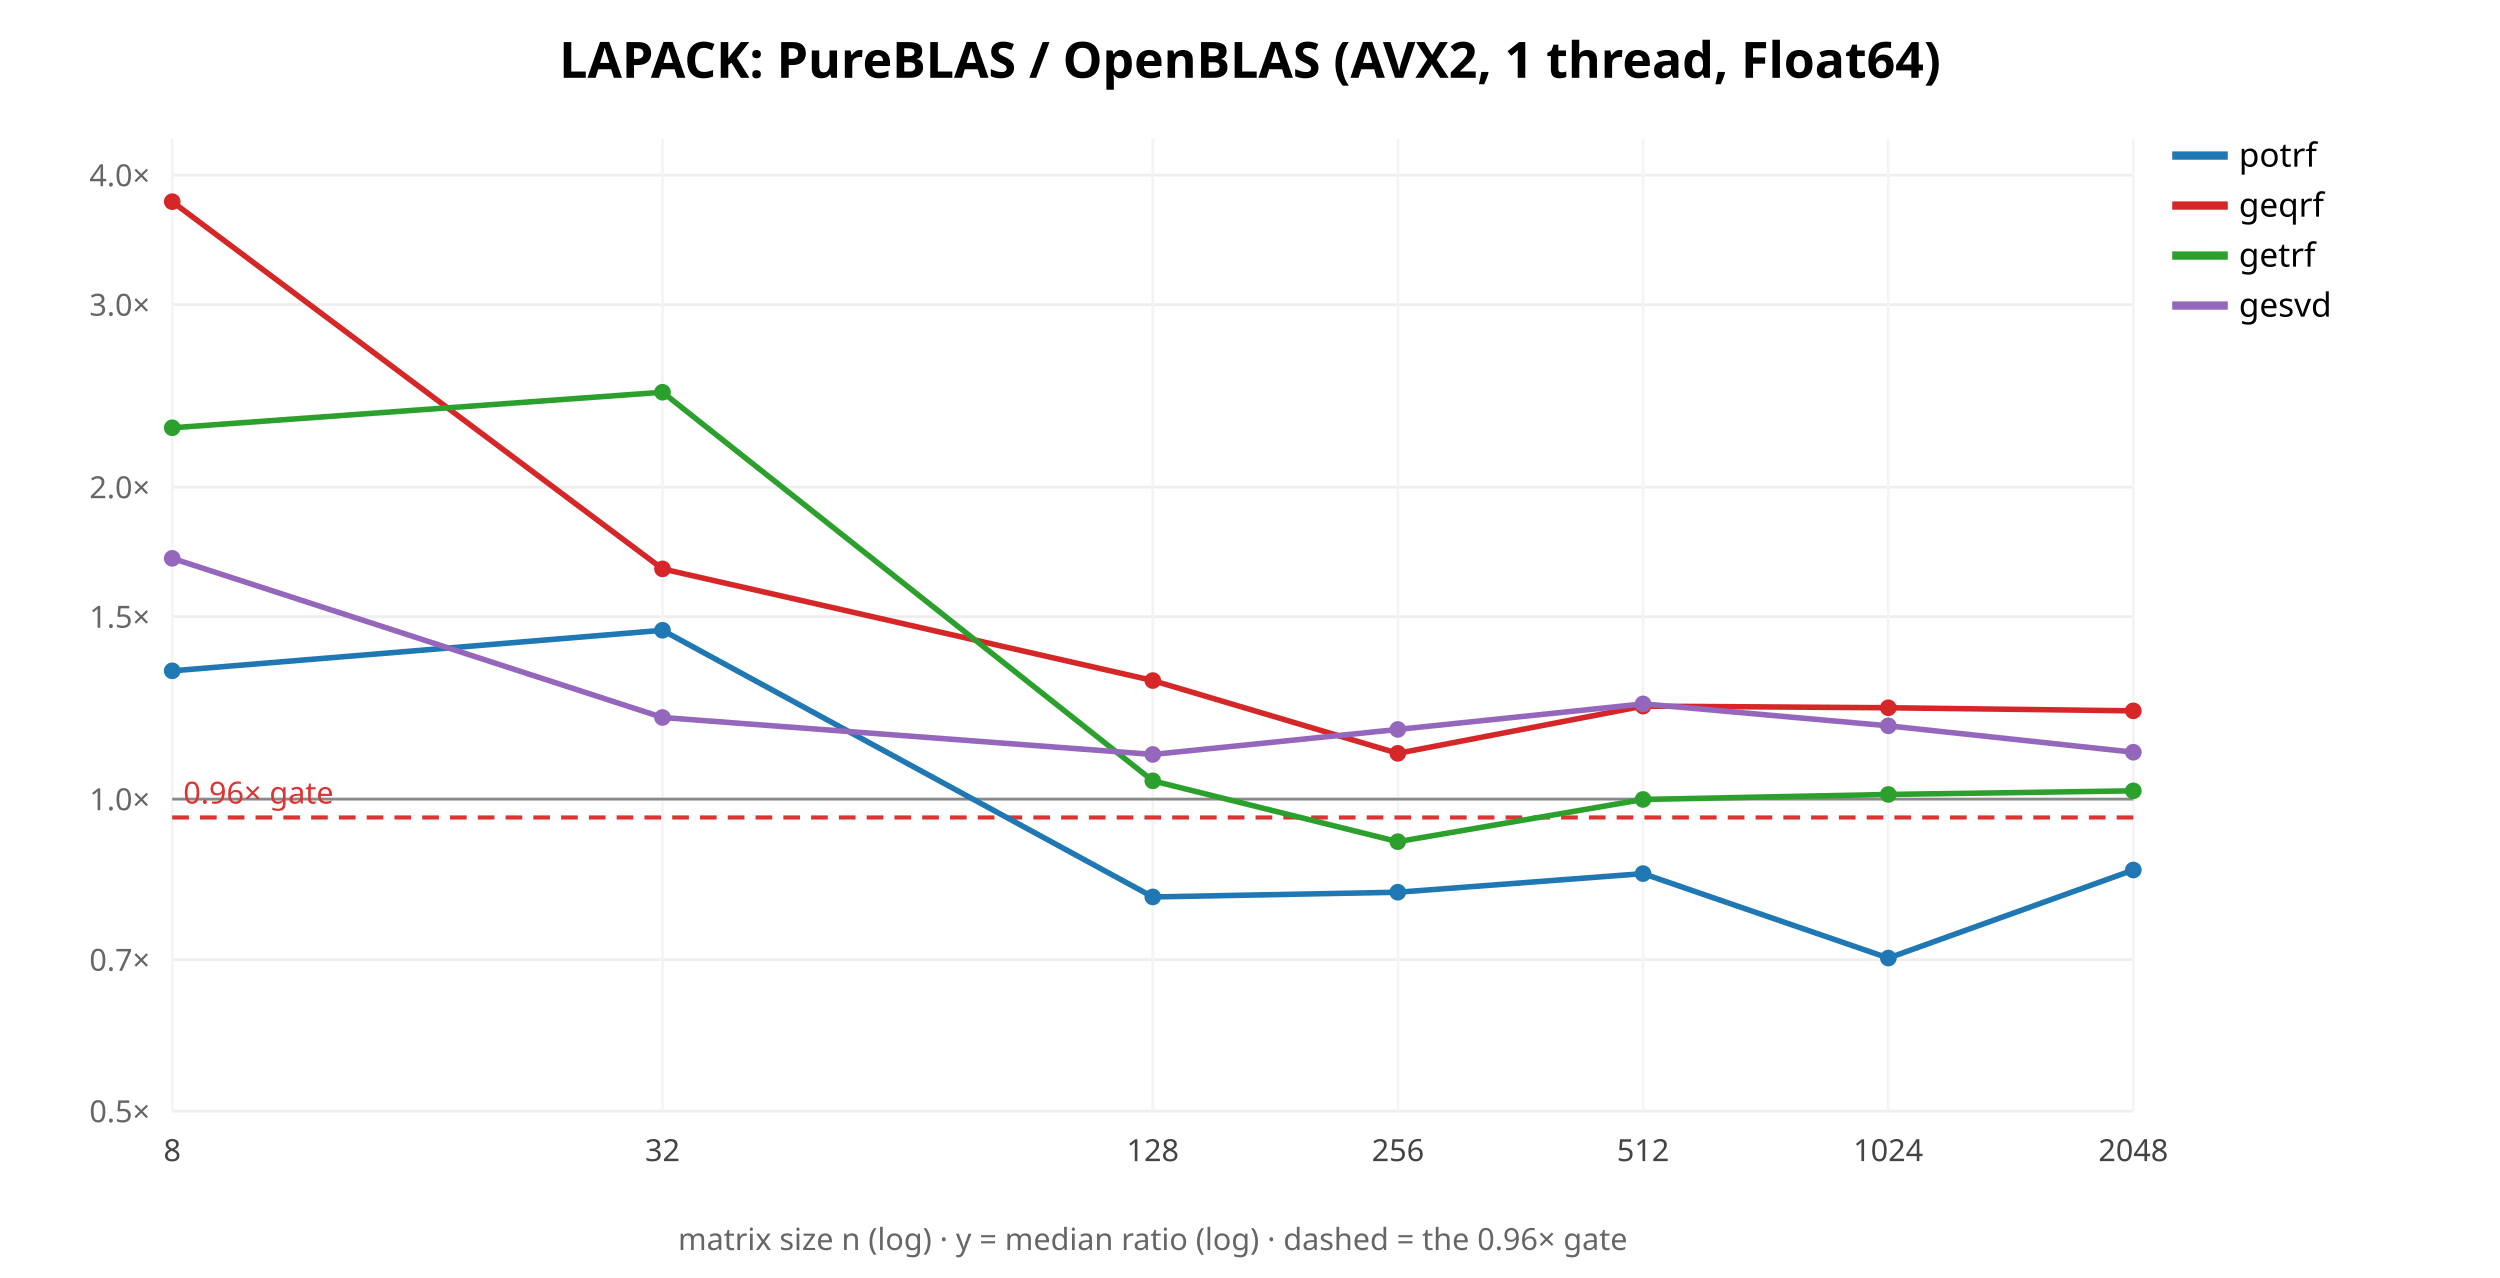
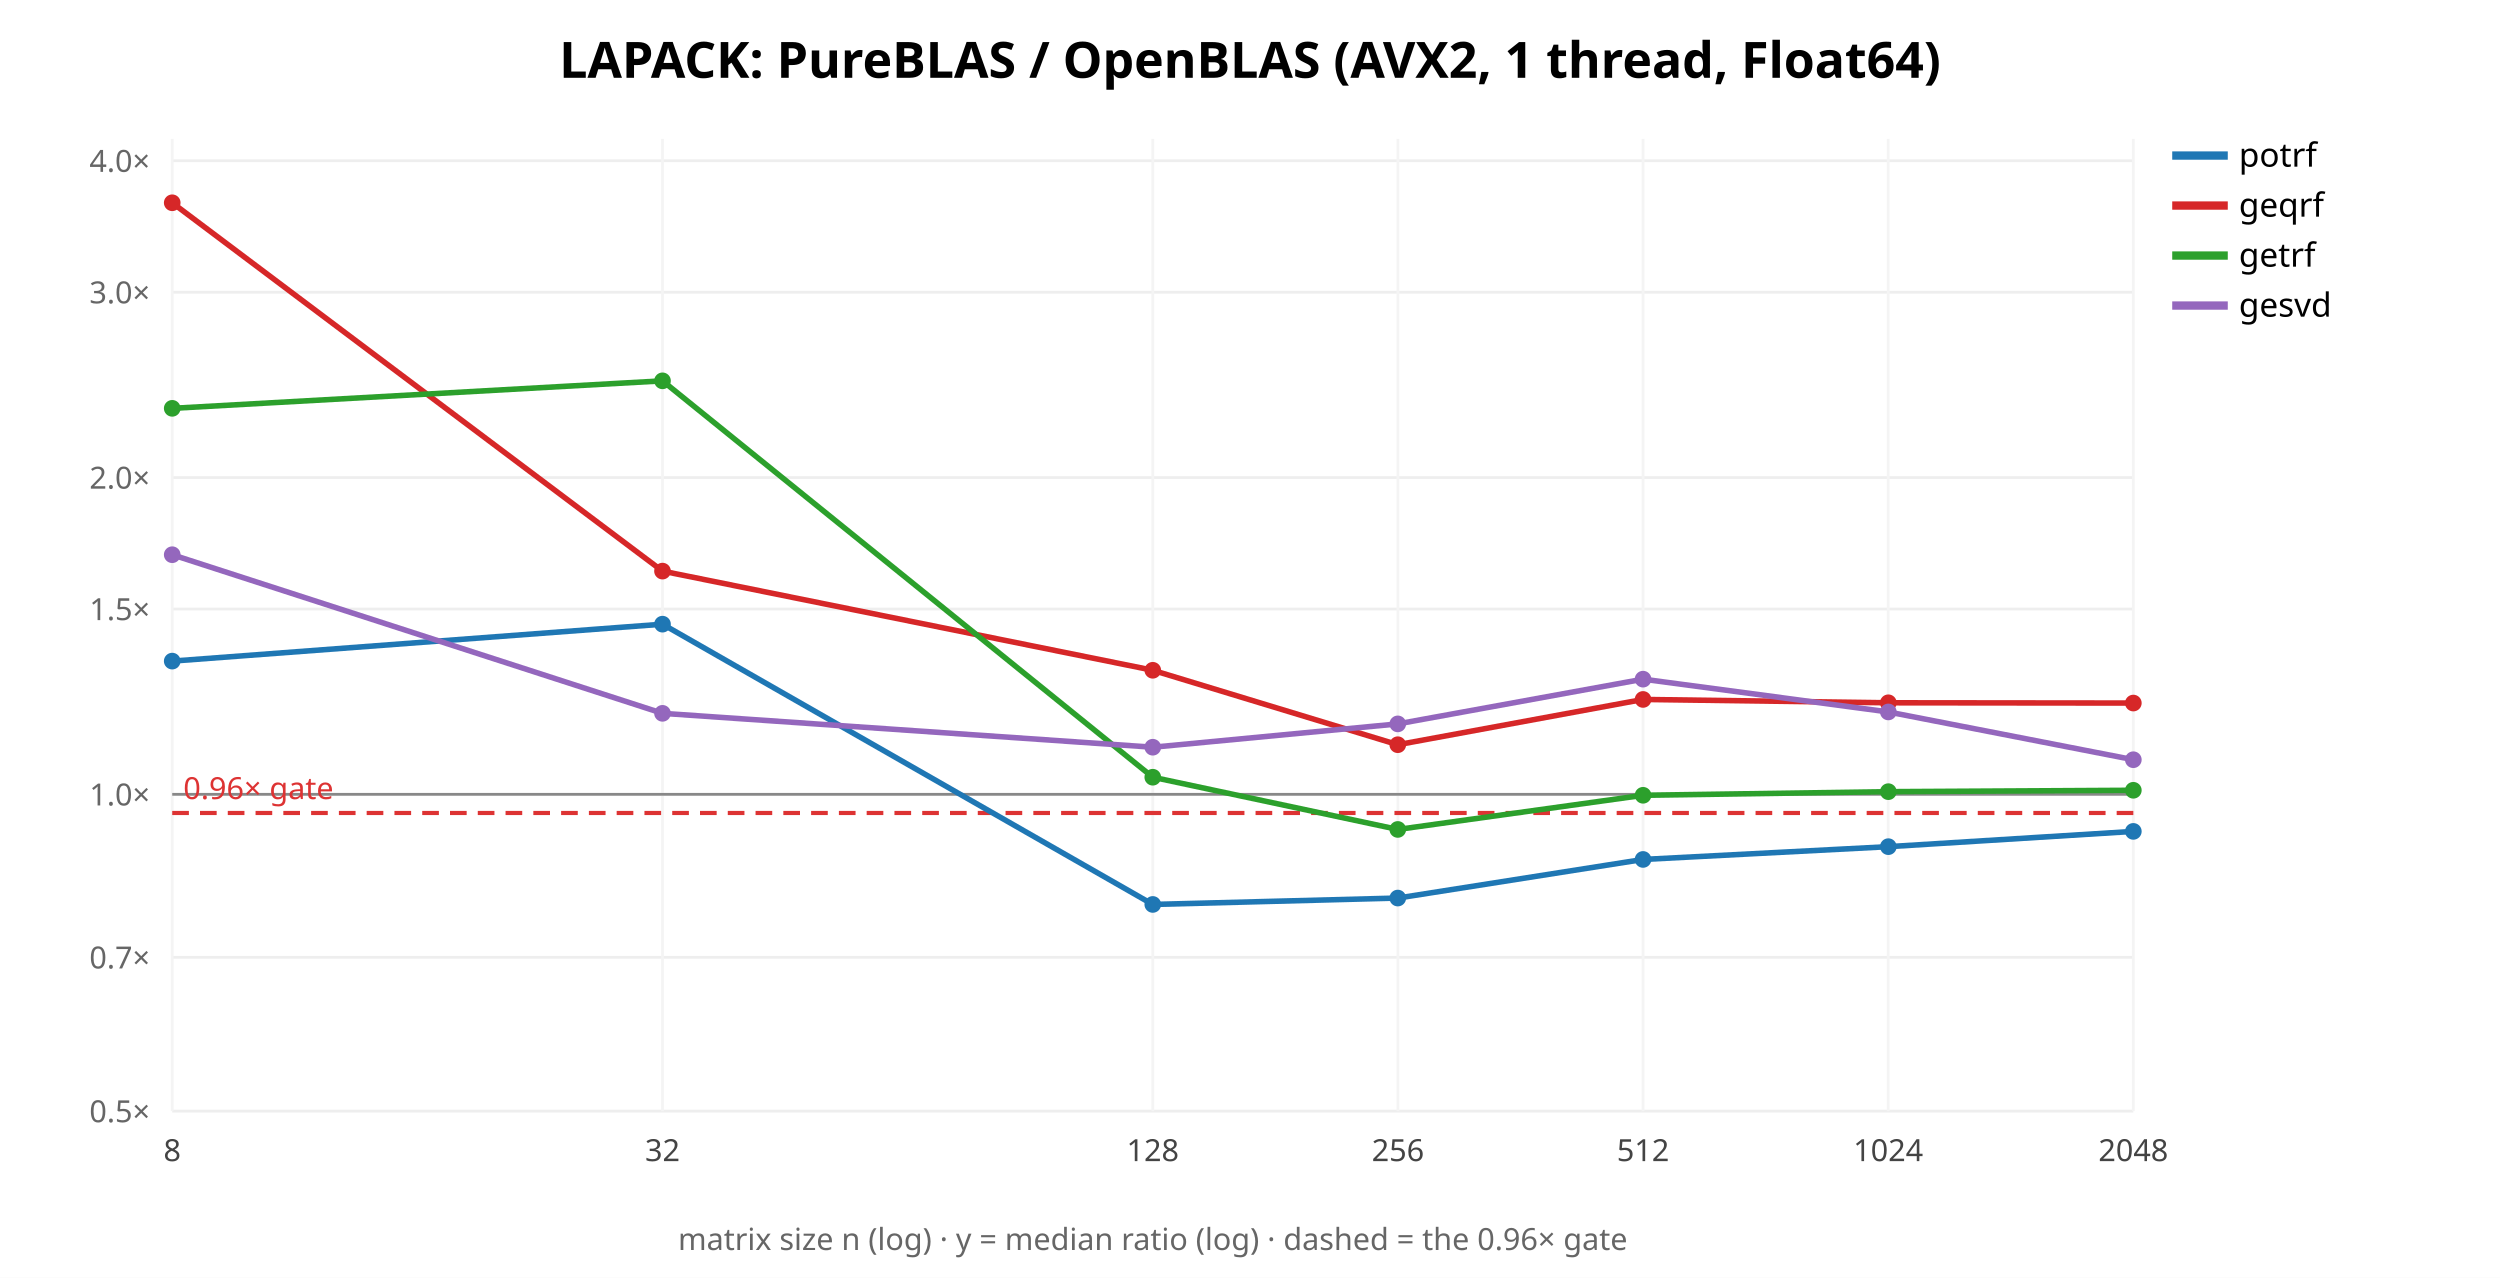
<svg xmlns="http://www.w3.org/2000/svg" width="900" height="460" font-family="sans-serif">
  <rect width="900" height="460" fill="white" />
  <text x="450.0" y="28" text-anchor="middle" font-size="18" font-weight="bold">LAPACK: PureBLAS / OpenBLAS (AVX2, 1 thread, Float64)</text>
  <line x1="62" y1="400.0" x2="768" y2="400.0" stroke="#eee" />
  <text x="54" y="404.0" text-anchor="end" font-size="11" fill="#666">0.5×</text>
-   <line x1="62" y1="345.477" x2="768" y2="345.477" stroke="#eee" />
-   <text x="54" y="349.477" text-anchor="end" font-size="11" fill="#666">0.7×</text>
-   <line x1="62" y1="287.68" x2="768" y2="287.68" stroke="#eee" />
-   <text x="54" y="291.68" text-anchor="end" font-size="11" fill="#666">1.0×</text>
-   <line x1="62" y1="221.977" x2="768" y2="221.977" stroke="#eee" />
-   <text x="54" y="225.977" text-anchor="end" font-size="11" fill="#666">1.5×</text>
-   <line x1="62" y1="175.36" x2="768" y2="175.36" stroke="#eee" />
-   <text x="54" y="179.36" text-anchor="end" font-size="11" fill="#666">2.0×</text>
-   <line x1="62" y1="109.657" x2="768" y2="109.657" stroke="#eee" />
-   <text x="54" y="113.657" text-anchor="end" font-size="11" fill="#666">3.0×</text>
-   <line x1="62" y1="63.04" x2="768" y2="63.04" stroke="#eee" />
-   <text x="54" y="67.04" text-anchor="end" font-size="11" fill="#666">4.0×</text>
+   <line x1="62" y1="344.641" x2="768" y2="344.641" stroke="#eee" />
+   <text x="54" y="348.641" text-anchor="end" font-size="11" fill="#666">0.7×</text>
+   <line x1="62" y1="285.957" x2="768" y2="285.957" stroke="#eee" />
+   <text x="54" y="289.957" text-anchor="end" font-size="11" fill="#666">1.0×</text>
+   <line x1="62" y1="219.247" x2="768" y2="219.247" stroke="#eee" />
+   <text x="54" y="223.247" text-anchor="end" font-size="11" fill="#666">1.5×</text>
+   <line x1="62" y1="171.915" x2="768" y2="171.915" stroke="#eee" />
+   <text x="54" y="175.915" text-anchor="end" font-size="11" fill="#666">2.0×</text>
+   <line x1="62" y1="105.204" x2="768" y2="105.204" stroke="#eee" />
+   <text x="54" y="109.204" text-anchor="end" font-size="11" fill="#666">3.0×</text>
+   <line x1="62" y1="57.872" x2="768" y2="57.872" stroke="#eee" />
+   <text x="54" y="61.872" text-anchor="end" font-size="11" fill="#666">4.0×</text>
  <line x1="62.0" y1="50" x2="62.0" y2="400" stroke="#f4f4f4" />
  <text x="62.0" y="418" text-anchor="middle" font-size="11" fill="#444">8</text>
  <line x1="238.5" y1="50" x2="238.5" y2="400" stroke="#f4f4f4" />
  <text x="238.5" y="418" text-anchor="middle" font-size="11" fill="#444">32</text>
  <line x1="415.0" y1="50" x2="415.0" y2="400" stroke="#f4f4f4" />
  <text x="415.0" y="418" text-anchor="middle" font-size="11" fill="#444">128</text>
  <line x1="503.25" y1="50" x2="503.25" y2="400" stroke="#f4f4f4" />
  <text x="503.25" y="418" text-anchor="middle" font-size="11" fill="#444">256</text>
  <line x1="591.5" y1="50" x2="591.5" y2="400" stroke="#f4f4f4" />
  <text x="591.5" y="418" text-anchor="middle" font-size="11" fill="#444">512</text>
  <line x1="679.75" y1="50" x2="679.75" y2="400" stroke="#f4f4f4" />
  <text x="679.75" y="418" text-anchor="middle" font-size="11" fill="#444">1024</text>
  <line x1="768.0" y1="50" x2="768.0" y2="400" stroke="#f4f4f4" />
  <text x="768.0" y="418" text-anchor="middle" font-size="11" fill="#444">2048</text>
-   <line x1="62" y1="287.68" x2="768" y2="287.68" stroke="#888" />
-   <line x1="62" y1="294.295" x2="768" y2="294.295" stroke="#d33" stroke-width="1.5" stroke-dasharray="6 4" />
-   <text x="66" y="289.295" font-size="11" fill="#d33">0.96× gate</text>
-   <polyline points="62.0,241.5 238.5,226.9 415.0,322.9 503.2,321.2 591.5,314.5 679.8,344.9 768.0,313.2" fill="none" stroke="#1f77b4" stroke-width="2" />
-   <circle cx="62.0" cy="241.5" r="3" fill="#1f77b4" />
-   <circle cx="238.5" cy="226.9" r="3" fill="#1f77b4" />
-   <circle cx="415.0" cy="322.9" r="3" fill="#1f77b4" />
-   <circle cx="503.2" cy="321.2" r="3" fill="#1f77b4" />
-   <circle cx="591.5" cy="314.5" r="3" fill="#1f77b4" />
-   <circle cx="679.8" cy="344.9" r="3" fill="#1f77b4" />
-   <circle cx="768.0" cy="313.2" r="3" fill="#1f77b4" />
+   <line x1="62" y1="285.957" x2="768" y2="285.957" stroke="#888" />
+   <line x1="62" y1="292.674" x2="768" y2="292.674" stroke="#d33" stroke-width="1.5" stroke-dasharray="6 4" />
+   <text x="66" y="287.674" font-size="11" fill="#d33">0.96× gate</text>
+   <polyline points="62.0,238.0 238.5,224.7 415.0,325.6 503.2,323.3 591.5,309.4 679.8,304.8 768.0,299.3" fill="none" stroke="#1f77b4" stroke-width="2" />
+   <circle cx="62.0" cy="238.0" r="3" fill="#1f77b4" />
+   <circle cx="238.5" cy="224.7" r="3" fill="#1f77b4" />
+   <circle cx="415.0" cy="325.6" r="3" fill="#1f77b4" />
+   <circle cx="503.2" cy="323.3" r="3" fill="#1f77b4" />
+   <circle cx="591.5" cy="309.4" r="3" fill="#1f77b4" />
+   <circle cx="679.8" cy="304.8" r="3" fill="#1f77b4" />
+   <circle cx="768.0" cy="299.3" r="3" fill="#1f77b4" />
  <line x1="782" y1="56" x2="802" y2="56" stroke="#1f77b4" stroke-width="3" />
  <text x="806" y="60" font-size="12">potrf</text>
-   <polyline points="62.0,72.6 238.5,204.8 415.0,245.0 503.2,271.2 591.5,254.2 679.8,254.8 768.0,255.9" fill="none" stroke="#d62728" stroke-width="2" />
-   <circle cx="62.0" cy="72.6" r="3" fill="#d62728" />
-   <circle cx="238.5" cy="204.8" r="3" fill="#d62728" />
-   <circle cx="415.0" cy="245.0" r="3" fill="#d62728" />
-   <circle cx="503.2" cy="271.2" r="3" fill="#d62728" />
-   <circle cx="591.5" cy="254.2" r="3" fill="#d62728" />
-   <circle cx="679.8" cy="254.8" r="3" fill="#d62728" />
-   <circle cx="768.0" cy="255.9" r="3" fill="#d62728" />
+   <polyline points="62.0,73.0 238.5,205.6 415.0,241.3 503.2,268.1 591.5,251.8 679.8,253.0 768.0,253.1" fill="none" stroke="#d62728" stroke-width="2" />
+   <circle cx="62.0" cy="73.0" r="3" fill="#d62728" />
+   <circle cx="238.5" cy="205.6" r="3" fill="#d62728" />
+   <circle cx="415.0" cy="241.3" r="3" fill="#d62728" />
+   <circle cx="503.2" cy="268.1" r="3" fill="#d62728" />
+   <circle cx="591.5" cy="251.8" r="3" fill="#d62728" />
+   <circle cx="679.8" cy="253.0" r="3" fill="#d62728" />
+   <circle cx="768.0" cy="253.1" r="3" fill="#d62728" />
  <line x1="782" y1="74" x2="802" y2="74" stroke="#d62728" stroke-width="3" />
  <text x="806" y="78" font-size="12">geqrf</text>
-   <polyline points="62.0,154.0 238.5,141.2 415.0,281.1 503.2,303.0 591.5,287.8 679.8,286.0 768.0,284.7" fill="none" stroke="#2ca02c" stroke-width="2" />
-   <circle cx="62.0" cy="154.0" r="3" fill="#2ca02c" />
-   <circle cx="238.5" cy="141.2" r="3" fill="#2ca02c" />
-   <circle cx="415.0" cy="281.1" r="3" fill="#2ca02c" />
-   <circle cx="503.2" cy="303.0" r="3" fill="#2ca02c" />
-   <circle cx="591.5" cy="287.8" r="3" fill="#2ca02c" />
-   <circle cx="679.8" cy="286.0" r="3" fill="#2ca02c" />
-   <circle cx="768.0" cy="284.7" r="3" fill="#2ca02c" />
+   <polyline points="62.0,147.0 238.5,137.1 415.0,279.8 503.2,298.6 591.5,286.3 679.8,285.0 768.0,284.5" fill="none" stroke="#2ca02c" stroke-width="2" />
+   <circle cx="62.0" cy="147.0" r="3" fill="#2ca02c" />
+   <circle cx="238.5" cy="137.1" r="3" fill="#2ca02c" />
+   <circle cx="415.0" cy="279.8" r="3" fill="#2ca02c" />
+   <circle cx="503.2" cy="298.6" r="3" fill="#2ca02c" />
+   <circle cx="591.5" cy="286.3" r="3" fill="#2ca02c" />
+   <circle cx="679.8" cy="285.0" r="3" fill="#2ca02c" />
+   <circle cx="768.0" cy="284.5" r="3" fill="#2ca02c" />
  <line x1="782" y1="92" x2="802" y2="92" stroke="#2ca02c" stroke-width="3" />
  <text x="806" y="96" font-size="12">getrf</text>
-   <polyline points="62.0,201.0 238.5,258.3 415.0,271.6 503.2,262.6 591.5,253.4 679.8,261.3 768.0,270.8" fill="none" stroke="#9467bd" stroke-width="2" />
-   <circle cx="62.0" cy="201.0" r="3" fill="#9467bd" />
-   <circle cx="238.5" cy="258.3" r="3" fill="#9467bd" />
-   <circle cx="415.0" cy="271.6" r="3" fill="#9467bd" />
-   <circle cx="503.2" cy="262.6" r="3" fill="#9467bd" />
-   <circle cx="591.5" cy="253.4" r="3" fill="#9467bd" />
-   <circle cx="679.8" cy="261.3" r="3" fill="#9467bd" />
-   <circle cx="768.0" cy="270.8" r="3" fill="#9467bd" />
+   <polyline points="62.0,199.7 238.5,256.8 415.0,269.0 503.2,260.6 591.5,244.5 679.8,256.3 768.0,273.5" fill="none" stroke="#9467bd" stroke-width="2" />
+   <circle cx="62.0" cy="199.7" r="3" fill="#9467bd" />
+   <circle cx="238.5" cy="256.8" r="3" fill="#9467bd" />
+   <circle cx="415.0" cy="269.0" r="3" fill="#9467bd" />
+   <circle cx="503.2" cy="260.6" r="3" fill="#9467bd" />
+   <circle cx="591.5" cy="244.5" r="3" fill="#9467bd" />
+   <circle cx="679.8" cy="256.3" r="3" fill="#9467bd" />
+   <circle cx="768.0" cy="273.5" r="3" fill="#9467bd" />
  <line x1="782" y1="110" x2="802" y2="110" stroke="#9467bd" stroke-width="3" />
  <text x="806" y="114" font-size="12">gesvd</text>
  <text x="415.0" y="450" text-anchor="middle" font-size="11" fill="#666">matrix size n (log) · y = median ratio (log) · dashed = the 0.96× gate</text>
</svg>
